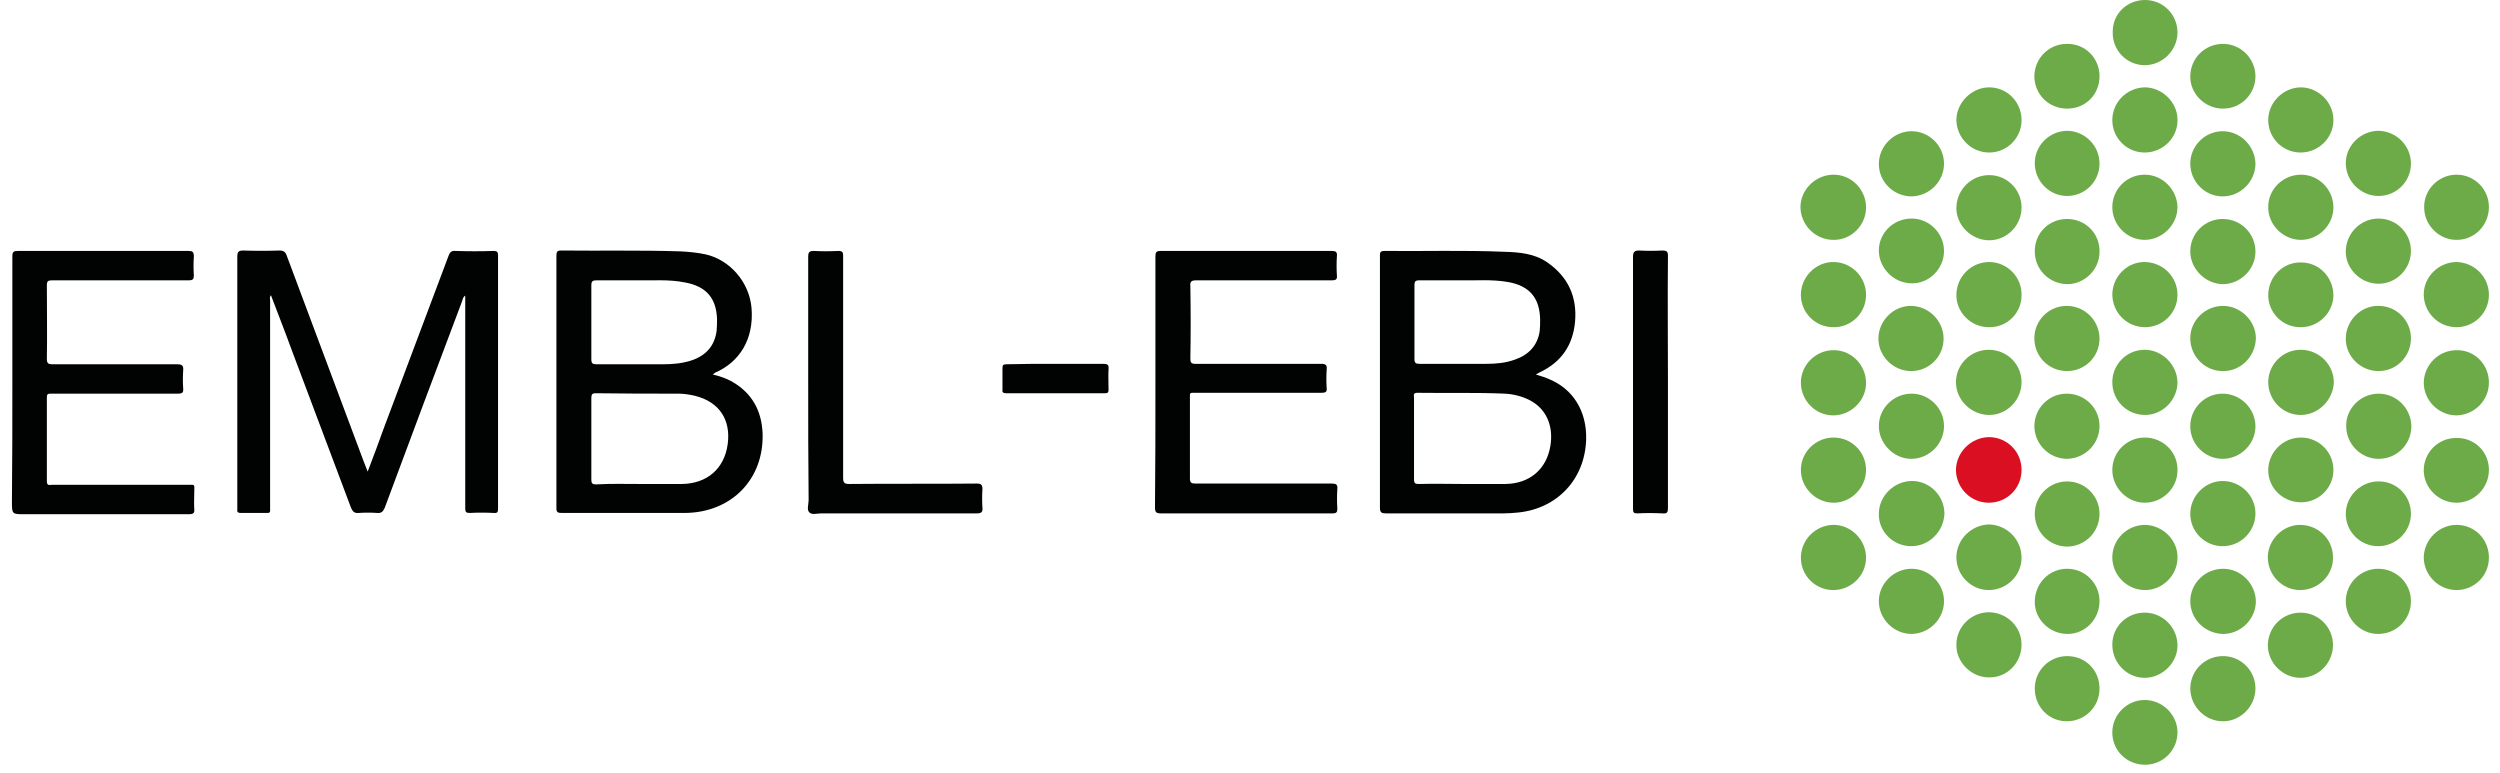
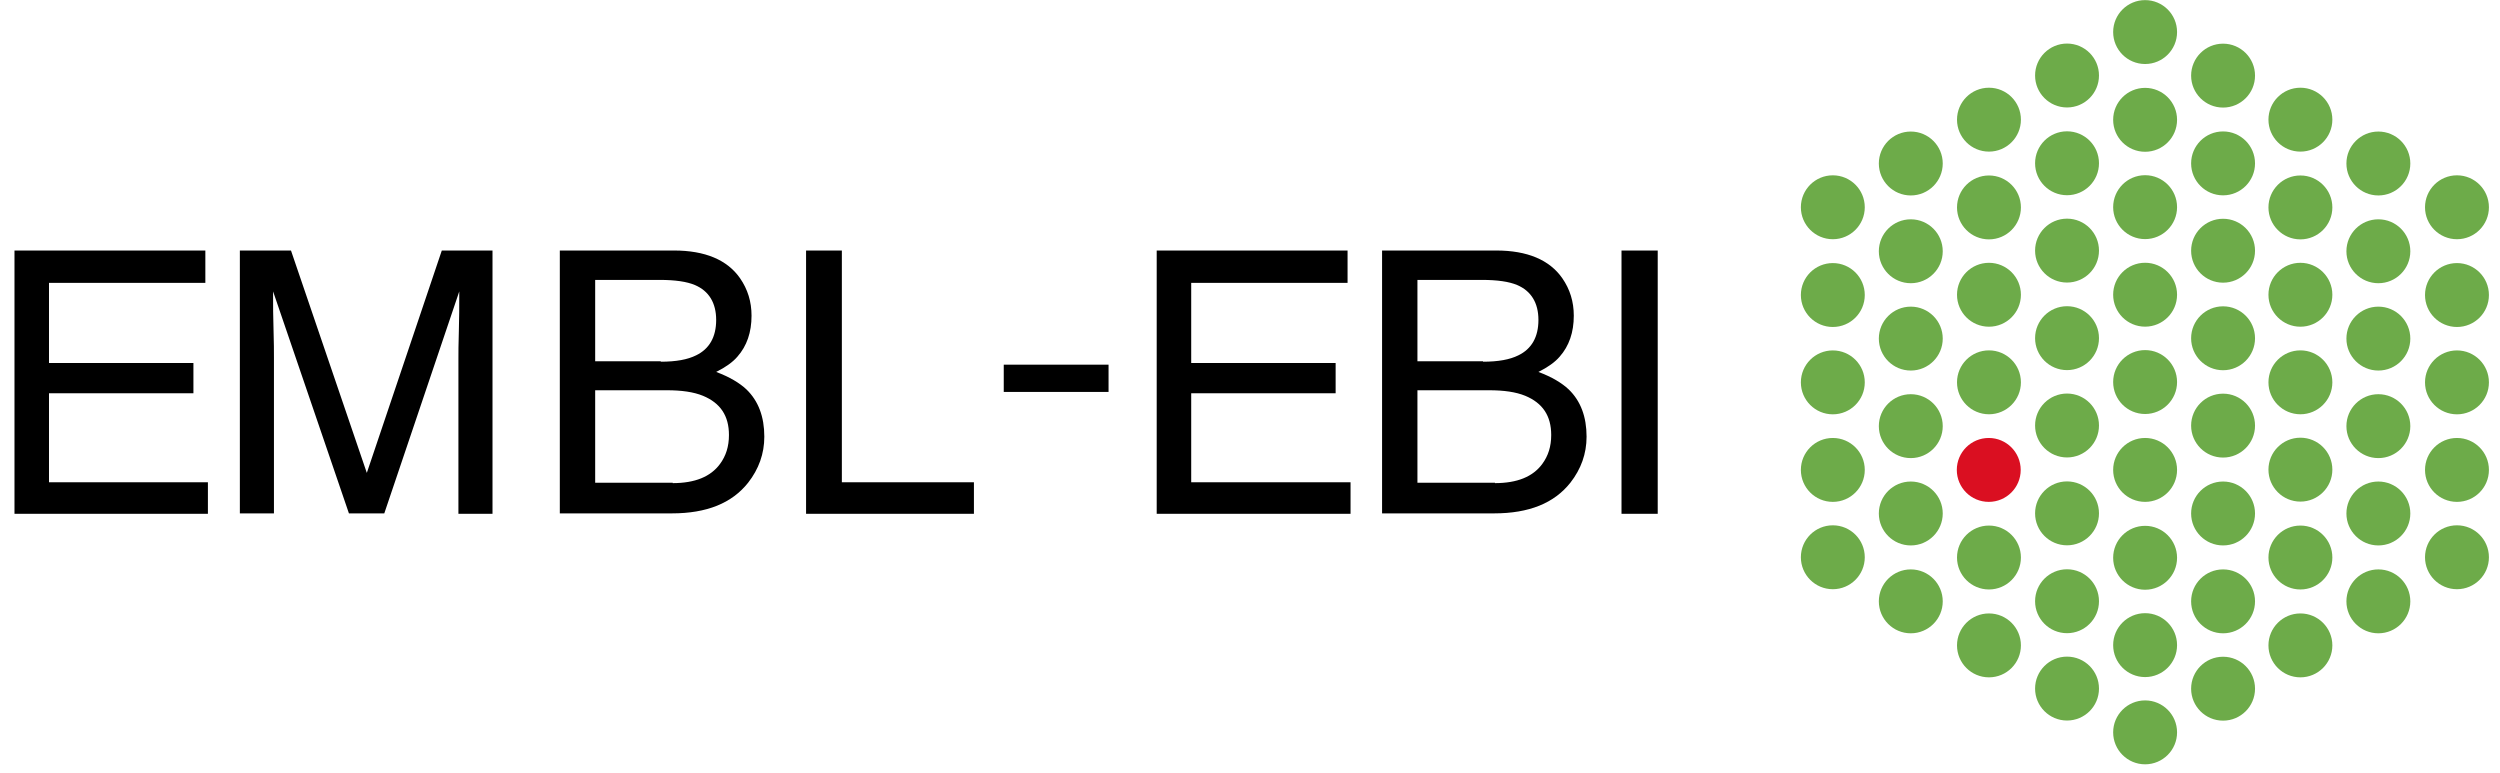
- <svg xmlns="http://www.w3.org/2000/svg" viewBox="0 0 586.8 181.4">
-   <style>.st0{fill:#010202;} .st1{fill:#DA0F21;} .st2{fill:#6DAB49;}</style>
-   <path class="st0" d="M86.3 110.7c1.4-3.7 2.7-7.1 3.9-10.5 5-13.4 10.1-26.8 15.1-40.2.3-.8.7-1.2 1.6-1.1 3 .1 6 .1 9 0 .8 0 1 .3 1 1v59.5c0 .7-.1 1.1-1 1-1.9-.1-3.8-.1-5.6 0-.9 0-1.1-.2-1.1-1.1v-18.1-30.6-1.2c-.5.3-.6.8-.7 1.2-6.1 16.2-12.2 32.4-18.2 48.6-.4.9-.8 1.3-1.8 1.2-1.4-.1-2.9-.1-4.3 0-1 .1-1.4-.3-1.8-1.2-4.6-12.2-9.2-24.5-13.8-36.7-1.6-4.4-3.3-8.7-5-13.2-.4.5-.2.9-.2 1.3v48.2c0 1.8.2 1.6-1.6 1.6h-5.3c-.6 0-.9-.2-.8-.8v-.7-58.6c0-1.1.2-1.5 1.4-1.5 2.8.1 5.7.1 8.5 0 .9 0 1.4.3 1.7 1.2 6 16.1 12.1 32.3 18.1 48.4.3.7.5 1.3.9 2.3zM360.5 87.9c1.1.4 2.1.6 2.9 1 5.8 2.3 9.1 7.6 8.9 14.3-.3 9.3-6.8 16.2-16 17.1-1.1.1-2.2.2-3.3.2h-27.7c-1 0-1.4-.2-1.4-1.3v-59c0-.7-.1-1.3 1-1.3 9.4.1 18.8-.2 28.2.2 3.5.1 7.1.4 10.1 2.5 4.9 3.4 7 8.1 6.5 13.9-.5 5.5-3.2 9.5-8.3 11.9-.2.1-.4.2-.9.5zm-17 25.7c0-.1 0-.1 0 0h9.9c5.7-.1 9.6-3.5 10.5-8.9.8-4.8-1-8.8-4.9-10.8-1.8-.9-3.8-1.4-5.8-1.5-6.8-.3-13.7-.1-20.5-.2-.9 0-.9.4-.8 1.1v19.2c0 1 .3 1.1 1.2 1.1 3.5-.1 7 0 10.4 0zm-.8-47.8h-9.6c-.9 0-1.1.3-1.1 1.1v17.4c0 .9.3 1.1 1.2 1.1h15.7c2.3 0 4.5-.2 6.7-1 3.2-1.1 5.3-3.3 5.8-6.7.1-.9.1-1.8.1-2.7-.1-5.1-2.5-7.9-7.5-8.8-4-.7-7.9-.3-11.3-.4zM167.3 87.9c1.7.4 3.1.9 4.4 1.6 4.8 2.7 7.1 6.9 7.3 12.3.3 10.7-7.3 18.5-18.2 18.6h-29c-.9 0-1.2-.2-1.2-1.1V60c0-.9.2-1.2 1.1-1.2 9.3.1 18.6-.1 28 .2 2 .1 4 .3 5.9.7 5.8 1.3 10.3 6.6 10.8 12.6.6 7.3-2.8 12.7-8.6 15.2-.1.1-.2.2-.5.4zm-17 25.7c0-.1 0-.1 0 0h9.8c5.9-.1 9.9-3.6 10.7-9.3.8-5.8-2-10-7.7-11.4-1.3-.3-2.6-.5-3.9-.5-6.5 0-12.9 0-19.4-.1-.8 0-1 .3-1 1.1v19.2c0 .8.2 1.1 1.1 1.1 3.4-.2 6.9-.1 10.4-.1zm-.7-47.8H140c-.9 0-1.2.2-1.2 1.2v17.3c0 1 .3 1.2 1.2 1.2h15.7c2.2 0 4.5-.2 6.6-.9 3.3-1.1 5.4-3.3 5.9-6.9.1-.9.1-1.9.1-2.9-.2-4.9-2.6-7.6-7.5-8.5-3.9-.8-7.9-.4-11.2-.5zM271.2 89.7V60.2c0-1 .2-1.3 1.3-1.3h40c1 0 1.4.2 1.3 1.2-.1 1.5-.1 3 0 4.6.1.9-.3 1.1-1.2 1.1h-31.8c-1.2 0-1.5.3-1.4 1.4.1 5.7.1 11.4 0 17 0 .9.2 1.2 1.2 1.2h29.5c1.1 0 1.4.3 1.3 1.3-.1 1.5-.1 3 0 4.4.1.9-.3 1.1-1.2 1.1h-29.3c-1.8 0-1.6-.2-1.6 1.5v18.6c0 1 .3 1.2 1.3 1.2h32c1 0 1.4.2 1.3 1.3-.1 1.5-.1 3 0 4.6 0 .8-.2 1.1-1.1 1.1h-40.3c-1.2 0-1.4-.3-1.4-1.5.1-9.7.1-19.5.1-29.3zM2.9 89.6V60.2c0-1.1.3-1.3 1.3-1.3h40c1 0 1.3.2 1.3 1.3-.1 1.5-.1 3 0 4.4 0 .9-.2 1.2-1.2 1.2H12.2c-.9 0-1.2.2-1.2 1.1 0 5.8.1 11.6 0 17.4 0 1 .4 1.2 1.2 1.2h29.4c1.1 0 1.5.3 1.4 1.4-.1 1.4-.1 2.9 0 4.3.1 1-.3 1.2-1.2 1.2h-30c-.6 0-.8.2-.8.8V113c0 1.1.7.8 1.2.8h31.7c2 0 1.7-.3 1.7 1.7 0 1.3-.1 2.6 0 4 .1 1-.3 1.2-1.3 1.2H5.8c-3 0-3 0-3-3 .1-9.5.1-18.8.1-28.1zM189.7 89.7V60.2c0-1 .3-1.3 1.3-1.3 1.9.1 3.8.1 5.8 0 .9 0 1.1.3 1.1 1.1v52.1c0 1.1.2 1.5 1.4 1.5 10-.1 20 0 30-.1 1 0 1.3.3 1.3 1.3-.1 1.5-.1 3 0 4.4.1 1-.3 1.3-1.3 1.3h-36.5c-1 0-2.2.4-2.8-.2-.7-.6-.2-1.9-.2-2.9-.1-9.2-.1-18.5-.1-27.7zM391.5 89.8v29.4c0 1.1-.2 1.4-1.3 1.3-2-.1-3.9-.1-5.9 0-.8 0-1-.2-1-1v-8.2-51c0-1.1.3-1.5 1.4-1.5 1.8.1 3.7.1 5.5 0 1 0 1.3.2 1.3 1.3-.1 9.9 0 19.8 0 29.7zM247.8 85.4H259c.9 0 1.3.2 1.2 1.2-.1 1.6 0 3.3 0 4.9 0 .6-.2.8-.8.8h-23.3c-.7 0-.9-.3-.8-.9v-5c0-.7.2-.9.9-.9 3.8-.1 7.7-.1 11.6-.1z" />
-   <path class="st1" d="M466.8 102.6c4.3 0 7.7 3.4 7.7 7.7 0 4.3-3.4 7.7-7.7 7.7-4.2 0-7.6-3.4-7.7-7.6 0-4.2 3.5-7.7 7.7-7.8z" />
-   <path class="st2" d="M558.3 87.1c-4.2 0-7.7-3.4-7.7-7.6 0-4.2 3.5-7.8 7.7-7.7 4.2 0 7.6 3.4 7.6 7.6 0 4.3-3.4 7.7-7.6 7.7zM558.3 92.4c4.2 0 7.6 3.4 7.7 7.6 0 4.3-3.4 7.7-7.7 7.7-4.2 0-7.6-3.5-7.6-7.7-.1-4.1 3.4-7.6 7.6-7.6zM448.6 87.1c-4.2 0-7.7-3.5-7.7-7.6 0-4.2 3.5-7.7 7.6-7.7 4.2 0 7.7 3.5 7.7 7.7s-3.4 7.6-7.6 7.6zM456.3 100c0 4.2-3.5 7.7-7.7 7.7-4.1 0-7.6-3.6-7.6-7.7 0-4.2 3.5-7.6 7.7-7.6 4.1 0 7.6 3.4 7.6 7.6zM584.2 89.8c0 4.2-3.4 7.6-7.6 7.7-4.2 0-7.7-3.5-7.7-7.7.1-4.2 3.5-7.6 7.7-7.6 4.2-.1 7.6 3.3 7.6 7.6zM521.7 87.1c-4.2 0-7.6-3.5-7.6-7.7s3.5-7.6 7.7-7.6c4.1 0 7.7 3.5 7.7 7.6-.1 4.3-3.6 7.8-7.8 7.7zM521.7 92.4c4.2 0 7.7 3.5 7.7 7.7 0 4.1-3.5 7.6-7.7 7.6s-7.6-3.5-7.6-7.6c0-4.3 3.4-7.7 7.6-7.7zM456.3 38.4c0 4.2-3.4 7.6-7.6 7.7-4.2 0-7.7-3.4-7.7-7.6 0-4.2 3.5-7.7 7.7-7.7 4.1 0 7.6 3.4 7.6 7.6zM456.3 141.1c0 4.2-3.4 7.6-7.6 7.7-4.2 0-7.7-3.5-7.7-7.7 0-4.1 3.5-7.6 7.7-7.6 4.1 0 7.6 3.4 7.6 7.6zM438 110.3c0 4.2-3.5 7.7-7.6 7.7-4.2 0-7.7-3.5-7.7-7.7s3.5-7.6 7.7-7.6 7.6 3.4 7.6 7.6zM540 143.8c4.2 0 7.6 3.4 7.6 7.6 0 4.2-3.4 7.7-7.6 7.7-4.2 0-7.7-3.5-7.7-7.7.1-4.3 3.5-7.6 7.7-7.6zM540 35.8c-4.2 0-7.6-3.4-7.6-7.6 0-4.1 3.4-7.6 7.6-7.7 4.2 0 7.7 3.5 7.7 7.7s-3.5 7.6-7.7 7.6zM430.3 76.8c-4.2 0-7.6-3.4-7.6-7.6 0-4.2 3.5-7.7 7.6-7.7 4.3 0 7.7 3.5 7.7 7.7 0 4.3-3.5 7.7-7.7 7.6zM495.8 89.7c0-4.2 3.4-7.6 7.6-7.6 4.1 0 7.6 3.5 7.7 7.6 0 4.2-3.5 7.7-7.6 7.7-4.3 0-7.7-3.4-7.7-7.7zM521.7 46.1c-4.2 0-7.6-3.5-7.6-7.7s3.5-7.6 7.6-7.6c4.2 0 7.6 3.5 7.7 7.6 0 4.2-3.5 7.7-7.7 7.7zM565.9 38.4c0 4.2-3.4 7.6-7.6 7.6-4.2 0-7.7-3.5-7.7-7.7s3.6-7.6 7.7-7.6c4.2.1 7.6 3.5 7.6 7.7zM514.1 141.1c0-4.2 3.5-7.6 7.7-7.6s7.6 3.5 7.7 7.6c0 4.2-3.5 7.7-7.7 7.7-4.3-.1-7.7-3.5-7.7-7.7zM565.9 141.1c0 4.3-3.4 7.7-7.7 7.7-4.2 0-7.6-3.5-7.6-7.7s3.5-7.6 7.6-7.6c4.3 0 7.7 3.4 7.7 7.6zM539.9 76.8c-4.2 0-7.6-3.5-7.5-7.7.1-4.2 3.5-7.6 7.7-7.5 4.3 0 7.6 3.5 7.6 7.8-.1 4.1-3.6 7.5-7.8 7.4zM430.4 41c4.2 0 7.6 3.5 7.6 7.7s-3.5 7.7-7.7 7.6c-4.2 0-7.7-3.5-7.7-7.8.1-4.1 3.6-7.5 7.8-7.5zM430.3 138.5c-4.2 0-7.6-3.4-7.6-7.6 0-4.2 3.5-7.7 7.7-7.7 4.1 0 7.6 3.5 7.6 7.7s-3.5 7.6-7.7 7.6zM492.8 141.1c0 4.2-3.3 7.7-7.5 7.7s-7.7-3.4-7.7-7.5c0-4.3 3.3-7.8 7.6-7.8 4.2 0 7.6 3.4 7.6 7.6zM539.9 138.5c-4.2 0-7.6-3.5-7.6-7.7 0-4.1 3.6-7.7 7.7-7.6 4.3.1 7.7 3.5 7.6 7.8 0 4.1-3.5 7.5-7.7 7.5zM492.8 38.4c0 4.2-3.4 7.6-7.6 7.6-4.2 0-7.6-3.5-7.6-7.7s3.5-7.6 7.7-7.6c4.1.1 7.5 3.5 7.5 7.7zM474.5 151.3c0 4.3-3.4 7.8-7.7 7.7-4.1 0-7.7-3.6-7.6-7.7 0-4.2 3.5-7.6 7.7-7.6 4.2.1 7.6 3.4 7.6 7.6zM474.5 28.2c0 4.2-3.4 7.6-7.6 7.6-4.2 0-7.6-3.4-7.7-7.6 0-4.1 3.6-7.7 7.7-7.7 4.2 0 7.6 3.4 7.6 7.7zM495.8 48.6c0-4.2 3.4-7.6 7.6-7.6 4.2 0 7.6 3.5 7.7 7.6 0 4.2-3.6 7.7-7.7 7.7-4.2 0-7.6-3.5-7.6-7.7zM503.5 76.8c-4.2 0-7.6-3.3-7.7-7.6 0-4.2 3.4-7.7 7.5-7.7 4.3 0 7.8 3.4 7.8 7.7 0 4.2-3.4 7.6-7.6 7.6zM540.1 41c4.2 0 7.6 3.5 7.6 7.7s-3.6 7.7-7.8 7.6c-4.1-.1-7.6-3.6-7.5-7.8 0-4.1 3.5-7.5 7.7-7.5zM540.1 117.9c-4.2 0-7.7-3.3-7.7-7.5s3.4-7.7 7.7-7.7c4.2 0 7.6 3.4 7.6 7.6 0 4.2-3.4 7.6-7.6 7.6zM503.5 179.5c-4.3 0-7.7-3.3-7.7-7.6 0-4.2 3.5-7.6 7.6-7.6 4.2 0 7.7 3.5 7.7 7.6 0 4.2-3.4 7.6-7.6 7.6zM495.8 110.3c0-4.2 3.4-7.6 7.6-7.6 4.3 0 7.8 3.4 7.7 7.7 0 4.2-3.5 7.6-7.7 7.6-4.1 0-7.6-3.5-7.6-7.7zM495.8 151.3c0-4.3 3.5-7.6 7.8-7.5 4.1.1 7.5 3.5 7.5 7.7 0 4.1-3.6 7.6-7.7 7.6-4.2 0-7.6-3.5-7.6-7.8zM565.9 120.6c0 4.2-3.5 7.6-7.7 7.6s-7.6-3.4-7.6-7.6c0-4.2 3.6-7.7 7.8-7.6 4.2 0 7.5 3.4 7.5 7.6zM474.5 130.9c0 4.2-3.5 7.6-7.7 7.6s-7.6-3.5-7.6-7.7 3.6-7.7 7.8-7.7c4.2.2 7.5 3.6 7.5 7.8zM495.8 130.8c0-4.2 3.5-7.6 7.7-7.6 4.2.1 7.7 3.6 7.6 7.7 0 4.2-3.6 7.7-7.8 7.6-4.1-.1-7.5-3.5-7.5-7.7zM558.3 51.3c4.2 0 7.6 3.4 7.6 7.6 0 4.2-3.4 7.7-7.6 7.7-4.2 0-7.8-3.5-7.7-7.7.1-4.2 3.5-7.6 7.7-7.6zM503.4 35.8c-4.2 0-7.6-3.4-7.6-7.6 0-4.2 3.4-7.6 7.6-7.7 4.1 0 7.7 3.5 7.7 7.6.1 4.2-3.4 7.7-7.7 7.7zM474.5 89.7c0 4.2-3.4 7.7-7.6 7.7-4.2 0-7.8-3.5-7.8-7.7s3.5-7.6 7.7-7.6c4.3 0 7.7 3.4 7.7 7.6zM474.5 48.7c0 4.2-3.4 7.7-7.6 7.7-4.2 0-7.8-3.6-7.7-7.7.1-4.2 3.5-7.6 7.7-7.6s7.6 3.4 7.6 7.6zM584.2 69.2c0 4.2-3.4 7.6-7.6 7.6-4.3 0-7.7-3.5-7.7-7.7s3.6-7.6 7.7-7.6c4.2.1 7.6 3.5 7.6 7.7zM503.5 0c4.2 0 7.6 3.4 7.6 7.6 0 4.2-3.5 7.7-7.7 7.7s-7.6-3.5-7.5-7.7c-.1-4.3 3.3-7.6 7.6-7.6zM514.1 59c0-4.2 3.4-7.6 7.6-7.6 4.3 0 7.7 3.4 7.7 7.7 0 4.1-3.5 7.6-7.7 7.6-4.1-.1-7.6-3.6-7.6-7.7zM448.7 51.3c4.2 0 7.6 3.5 7.6 7.6 0 4.2-3.5 7.7-7.6 7.6-4.2 0-7.7-3.6-7.7-7.7s3.4-7.5 7.7-7.5zM448.6 128.2c-4.2 0-7.7-3.4-7.6-7.6 0-4.2 3.6-7.7 7.8-7.7 4.2 0 7.6 3.5 7.6 7.7-.2 4.2-3.6 7.6-7.8 7.6zM521.7 128.2c-4.2 0-7.6-3.4-7.6-7.6 0-4.2 3.5-7.7 7.6-7.7 4.2 0 7.7 3.4 7.7 7.6 0 4.2-3.4 7.7-7.7 7.7zM477.6 59c0-4.3 3.3-7.6 7.6-7.6s7.7 3.4 7.6 7.7c0 4.2-3.5 7.6-7.6 7.6-4.3-.1-7.6-3.5-7.6-7.7zM584.2 48.6c0 4.2-3.3 7.7-7.5 7.7-4.1.1-7.7-3.4-7.7-7.6-.1-4.2 3.4-7.7 7.6-7.7 4.2 0 7.6 3.4 7.6 7.6zM466.8 76.8c-4.2 0-7.7-3.5-7.6-7.7.1-4.2 3.5-7.6 7.7-7.6s7.7 3.5 7.6 7.8c0 4.2-3.4 7.6-7.7 7.5zM584.2 130.9c0 4.2-3.4 7.6-7.6 7.6-4.2 0-7.7-3.5-7.7-7.7.1-4.2 3.6-7.6 7.7-7.6 4.3 0 7.6 3.4 7.6 7.7zM438 89.9c0 4.2-3.6 7.6-7.7 7.6-4.2 0-7.6-3.5-7.6-7.7s3.6-7.7 7.8-7.6c4.1 0 7.5 3.5 7.5 7.7zM540 97.4c-4.2 0-7.6-3.5-7.6-7.7s3.5-7.7 7.8-7.6c4.2.1 7.6 3.5 7.6 7.7-.2 4.2-3.7 7.6-7.8 7.6zM477.6 120.6c0-4.2 3.4-7.6 7.6-7.6 4.2 0 7.6 3.4 7.6 7.6 0 4.3-3.4 7.7-7.7 7.7-4.2-.1-7.5-3.5-7.5-7.7zM521.8 25.5c-4.2 0-7.7-3.4-7.7-7.5 0-4.3 3.4-7.7 7.7-7.7 4.2 0 7.6 3.5 7.6 7.6 0 4.2-3.4 7.6-7.6 7.6zM521.8 169.3c-4.2 0-7.6-3.4-7.7-7.6 0-4.3 3.4-7.7 7.7-7.7 4.2 0 7.6 3.4 7.6 7.6 0 4.2-3.5 7.7-7.6 7.7zM492.8 79.5c0 4.2-3.4 7.6-7.6 7.6-4.3 0-7.7-3.4-7.7-7.7 0-4.2 3.4-7.6 7.6-7.6 4.3 0 7.7 3.5 7.7 7.7zM492.8 100c0 4.2-3.4 7.6-7.6 7.7-4.2 0-7.6-3.4-7.7-7.6 0-4.3 3.4-7.7 7.6-7.7 4.3 0 7.7 3.4 7.7 7.6zM584.2 110.3c0 4.2-3.4 7.7-7.6 7.7-4.2 0-7.7-3.5-7.7-7.6 0-4.2 3.4-7.6 7.6-7.6 4.3-.1 7.7 3.2 7.7 7.5zM477.6 161.6c0-4.2 3.4-7.6 7.6-7.6 4.3 0 7.6 3.3 7.6 7.6s-3.4 7.7-7.7 7.7c-4.2 0-7.5-3.4-7.5-7.7zM492.8 17.9c0 4.3-3.3 7.6-7.6 7.6s-7.6-3.3-7.7-7.5c0-4.3 3.4-7.7 7.6-7.7 4.3-.1 7.7 3.3 7.7 7.6z" />
+ <svg xmlns="http://www.w3.org/2000/svg" xmlns:xlink="http://www.w3.org/1999/xlink" viewBox="0 0 586.8 181.4" enable-background="new 0 0 586.8 181.4">
+   <defs>
+     <circle id="a" r="7.5" fill="#6DAB49" />
+     <circle id="b" r="7.5" fill="#DA0F21" />
+   </defs>
+   <use xlink:href="#a" transform="translate(466.85 28.088)" />
+   <use xlink:href="#a" transform="translate(466.85 48.687)" />
+   <use xlink:href="#a" transform="translate(466.85 69.186)" />
+   <use xlink:href="#a" transform="translate(466.85 89.738)" />
+   <use xlink:href="#a" transform="translate(466.85 130.86)" />
+   <use xlink:href="#a" transform="translate(466.85 151.486)" />
+   <use xlink:href="#a" transform="translate(430.2 48.65)" />
+   <use xlink:href="#a" transform="translate(430.2 69.25)" />
+   <use xlink:href="#a" transform="translate(430.2 89.75)" />
+   <use xlink:href="#a" transform="translate(430.2 110.3)" />
+   <use xlink:href="#a" transform="translate(430.2 130.8)" />
+   <use xlink:href="#a" transform="translate(448.5 38.377)" />
+   <use xlink:href="#a" transform="translate(448.5 58.976)" />
+   <use xlink:href="#a" transform="translate(448.5 79.475)" />
+   <use xlink:href="#a" transform="translate(448.5 100.026)" />
+   <use xlink:href="#a" transform="translate(448.5 120.525)" />
+   <use xlink:href="#a" transform="translate(448.5 141.15)" />
+   <use xlink:href="#a" transform="translate(576.7 48.65)" />
+   <use xlink:href="#a" transform="translate(576.7 69.25)" />
+   <use xlink:href="#a" transform="translate(576.7 89.75)" />
+   <use xlink:href="#a" transform="translate(576.7 110.3)" />
+   <use xlink:href="#a" transform="translate(576.7 130.8)" />
+   <use xlink:href="#a" transform="translate(558.25 38.377)" />
+   <use xlink:href="#a" transform="translate(558.25 58.976)" />
+   <use xlink:href="#a" transform="translate(558.25 79.475)" />
+   <use xlink:href="#a" transform="translate(558.25 100.026)" />
+   <use xlink:href="#a" transform="translate(558.25 120.525)" />
+   <use xlink:href="#a" transform="translate(558.25 141.15)" />
+   <use xlink:href="#a" transform="translate(539.95 28.088)" />
+   <use xlink:href="#a" transform="translate(539.95 48.687)" />
+   <use xlink:href="#a" transform="translate(539.95 69.186)" />
+   <use xlink:href="#a" transform="translate(539.95 89.738)" />
+   <use xlink:href="#a" transform="translate(539.95 110.237)" />
+   <use xlink:href="#a" transform="translate(539.95 130.86)" />
+   <use xlink:href="#a" transform="translate(539.95 151.486)" />
+   <use xlink:href="#b" transform="translate(466.8 110.3)" />
+   <use xlink:href="#a" transform="translate(521.8 17.75)" />
+   <use xlink:href="#a" transform="translate(521.8 38.35)" />
+   <use xlink:href="#a" transform="translate(521.8 58.85)" />
+   <use xlink:href="#a" transform="translate(521.8 79.4)" />
+   <use xlink:href="#a" transform="translate(521.8 99.9)" />
+   <use xlink:href="#a" transform="translate(521.8 120.524)" />
+   <use xlink:href="#a" transform="translate(521.8 141.15)" />
+   <use xlink:href="#a" transform="translate(521.8 161.65)" />
+   <use xlink:href="#a" transform="translate(503.5 7.525)" />
+   <use xlink:href="#a" transform="translate(503.5 28.124)" />
+   <use xlink:href="#a" transform="translate(503.5 48.623)" />
+   <use xlink:href="#a" transform="translate(503.5 69.175)" />
+   <use xlink:href="#a" transform="translate(503.5 89.674)" />
+   <use xlink:href="#a" transform="translate(503.5 110.298)" />
+   <use xlink:href="#a" transform="translate(503.5 130.923)" />
+   <use xlink:href="#a" transform="translate(503.5 151.424)" />
+   <use xlink:href="#a" transform="translate(485.174 17.724)" />
+   <use xlink:href="#a" transform="translate(485.174 38.323)" />
+   <use xlink:href="#a" transform="translate(485.174 58.822)" />
+   <use xlink:href="#a" transform="translate(485.174 79.374)" />
+   <use xlink:href="#a" transform="translate(485.174 99.873)" />
+   <use xlink:href="#a" transform="translate(485.174 120.497)" />
+   <use xlink:href="#a" transform="translate(485.174 141.122)" />
+   <use xlink:href="#a" transform="translate(485.174 161.623)" />
+   <use xlink:href="#a" transform="translate(503.5 171.9)" />
+   <path d="M3.4 58.8h44.8v7.6H11.5v18.8h33.9v7.1H11.5v20.9h37.3v7.4H3.4V58.8zm52.9 0h12L86.1 111l17.6-52.2h11.9v61.8h-8V84.1c0-1.3 0-3.3.1-6.3.1-2.9.1-6 .1-9.4l-17.6 52.1h-8.3L64.1 68.4v1.9c0 1.5 0 3.8.1 6.9.1 3.1.1 5.4.1 6.8v36.5h-8V58.8zm75.2 0h26.7c7.3 0 12.5 2.2 15.5 6.5 1.8 2.6 2.7 5.5 2.7 8.8 0 3.9-1.1 7.1-3.3 9.6-1.1 1.3-2.8 2.5-5 3.6 3.2 1.2 5.5 2.6 7.1 4.1 2.8 2.7 4.2 6.4 4.2 11.1 0 4-1.3 7.6-3.8 10.8-3.8 4.8-9.7 7.2-17.9 7.2h-26.3V58.8zm23.6 26.1c3.6 0 6.3-.5 8.3-1.5 3.1-1.5 4.7-4.3 4.7-8.3 0-4-1.7-6.8-5-8.2-1.9-.8-4.6-1.2-8.3-1.2h-15.1v19.1h15.4zm2.8 28.5c5.2 0 8.9-1.5 11.1-4.5 1.4-1.9 2.1-4.1 2.1-6.8 0-4.5-2-7.5-6.1-9.2-2.2-.9-5-1.3-8.5-1.3h-16.8v21.7h18.2zm31.3-54.6h8.4v54.4h31v7.4h-39.4V58.8zm46.4 26.8h24.6V92h-24.6v-6.4zm35.9-26.8h44.8v7.6h-36.7v18.8h33.9v7.1h-33.9v20.9H317v7.4h-45.5V58.8zm53 0h26.7c7.3 0 12.5 2.2 15.5 6.5 1.8 2.6 2.7 5.5 2.7 8.8 0 3.9-1.1 7.1-3.3 9.6-1.1 1.3-2.8 2.5-5 3.6 3.2 1.2 5.5 2.6 7.1 4.1 2.8 2.7 4.2 6.4 4.2 11.1 0 4-1.3 7.6-3.8 10.8-3.8 4.8-9.7 7.2-17.9 7.2h-26.3V58.8zm23.6 26.1c3.6 0 6.3-.5 8.3-1.5 3.1-1.5 4.7-4.3 4.7-8.3 0-4-1.7-6.8-5-8.2-1.9-.8-4.6-1.2-8.3-1.2h-15.1v19.1h15.4zm2.8 28.5c5.2 0 8.9-1.5 11.1-4.5 1.4-1.9 2.1-4.1 2.1-6.8 0-4.5-2-7.5-6.1-9.2-2.2-.9-5-1.3-8.5-1.3h-16.8v21.7h18.2zm29.7-54.6h8.5v61.8h-8.5V58.8z" />
</svg>
